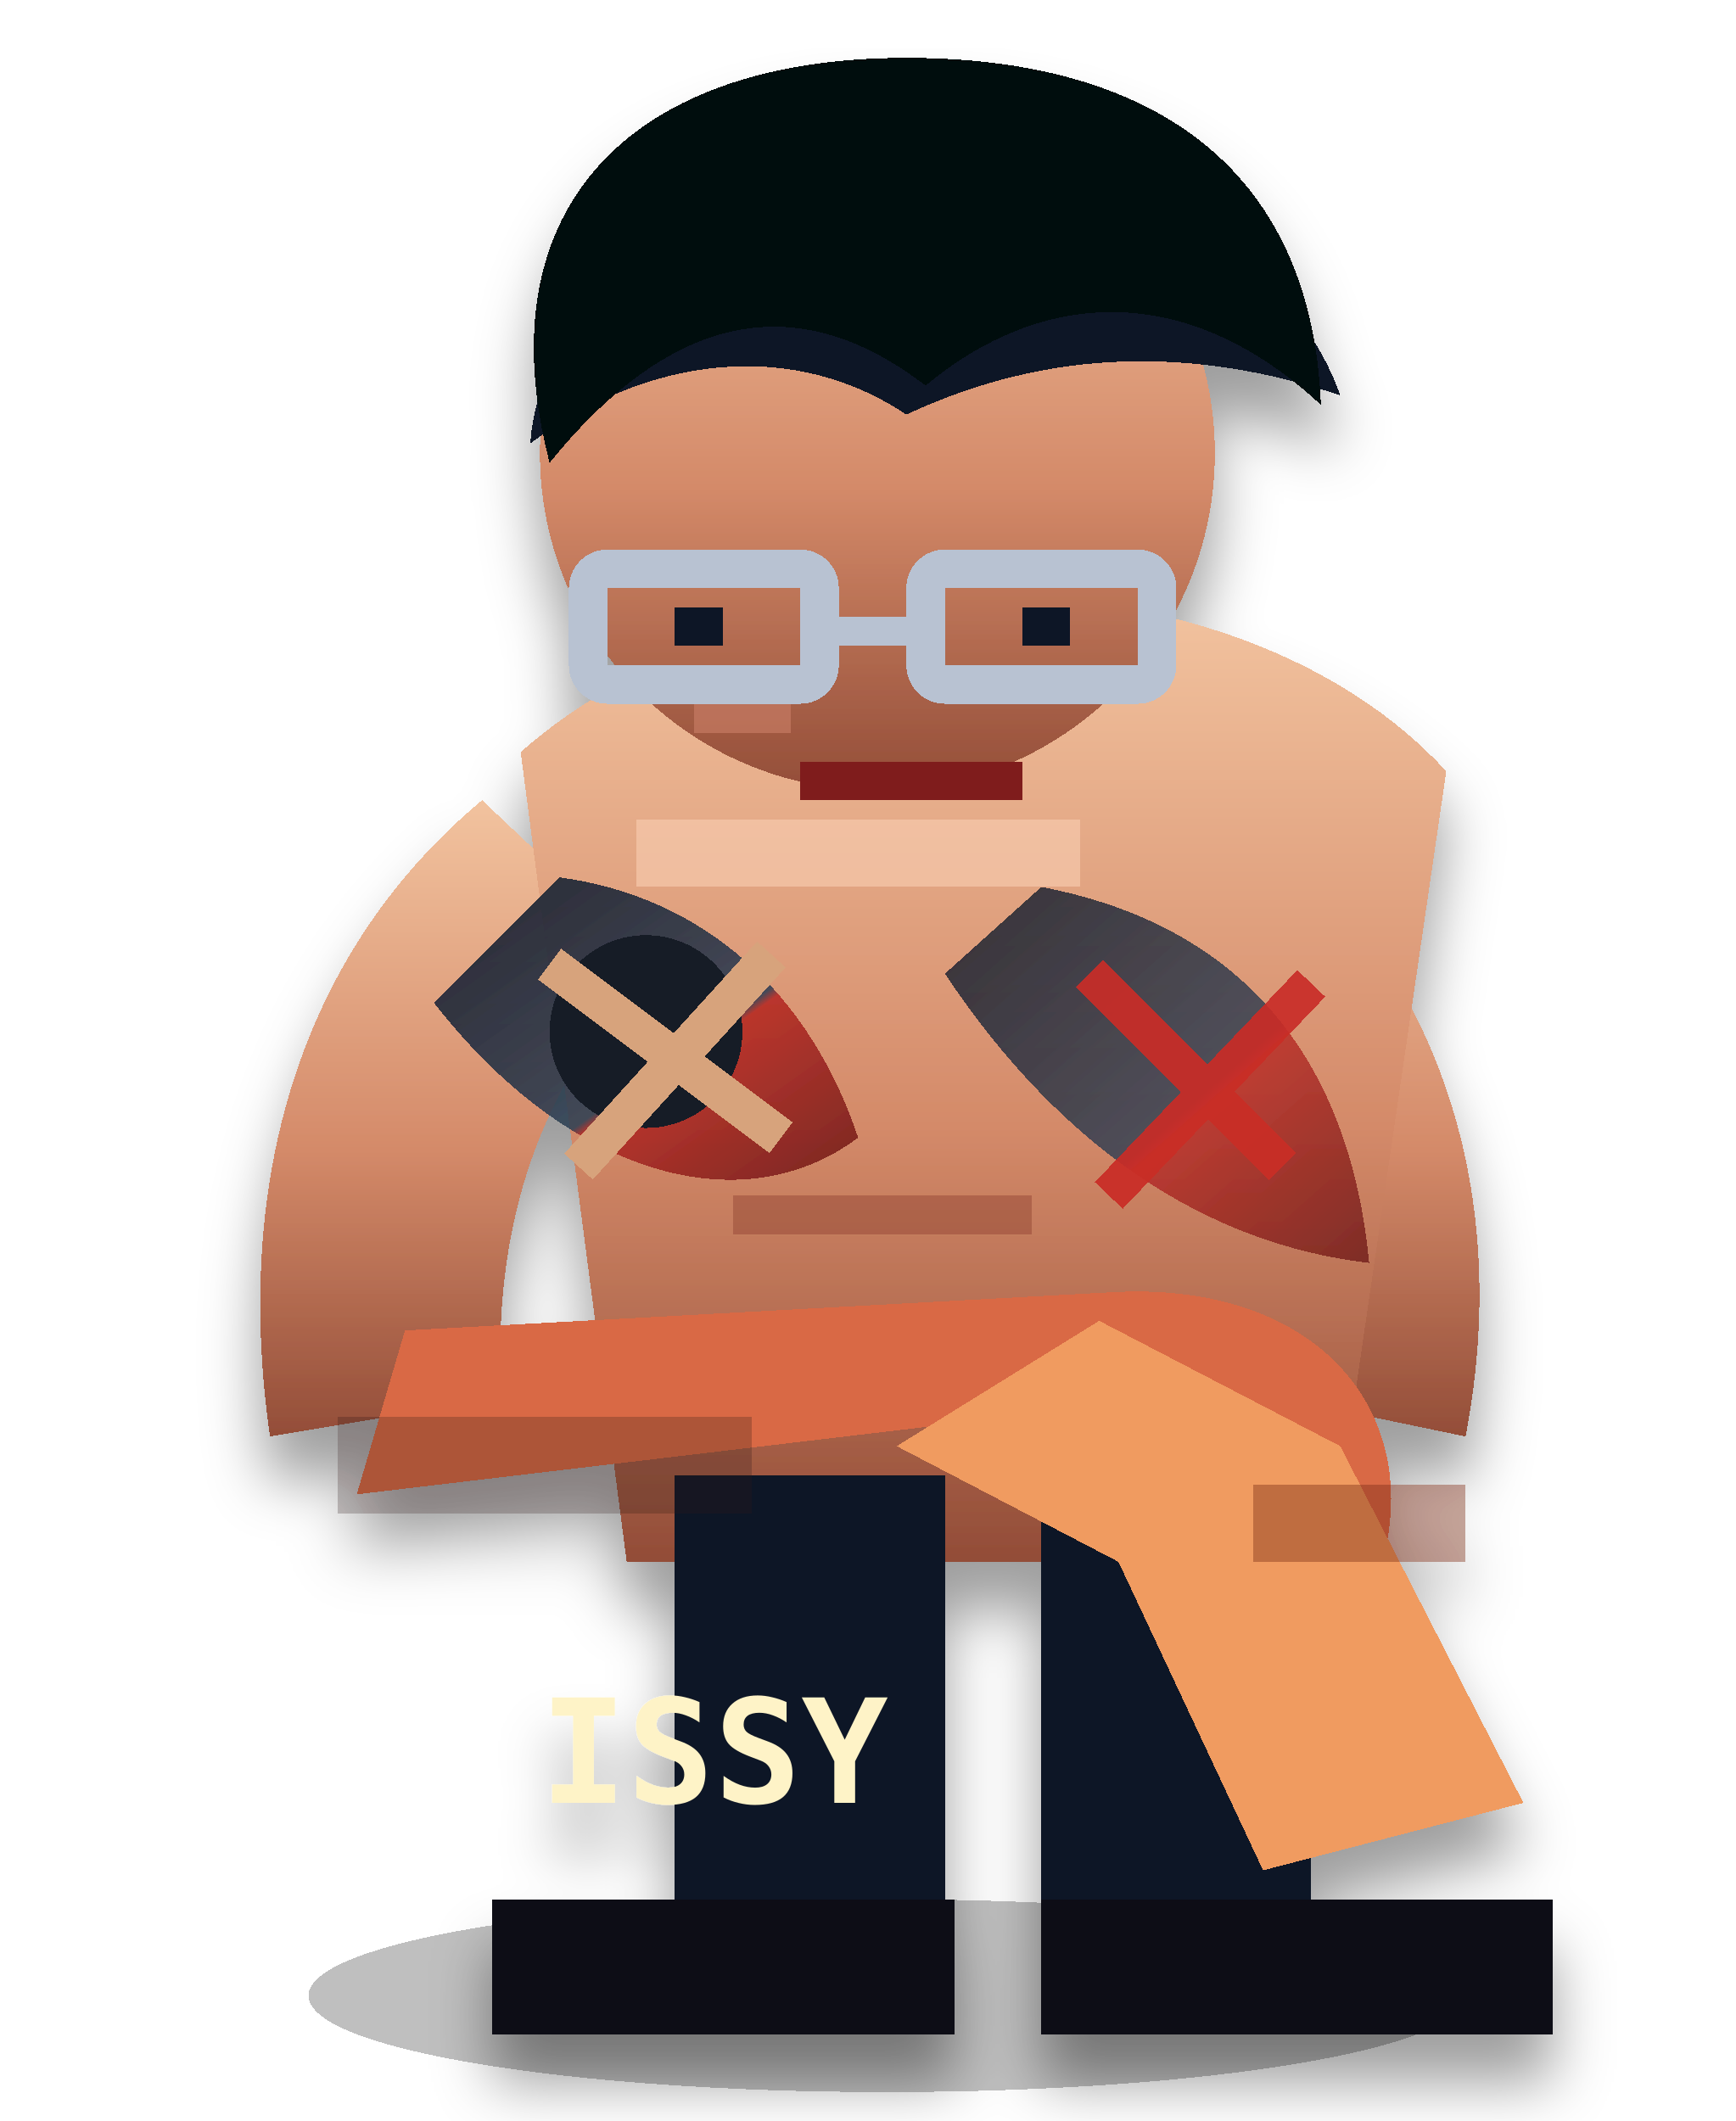
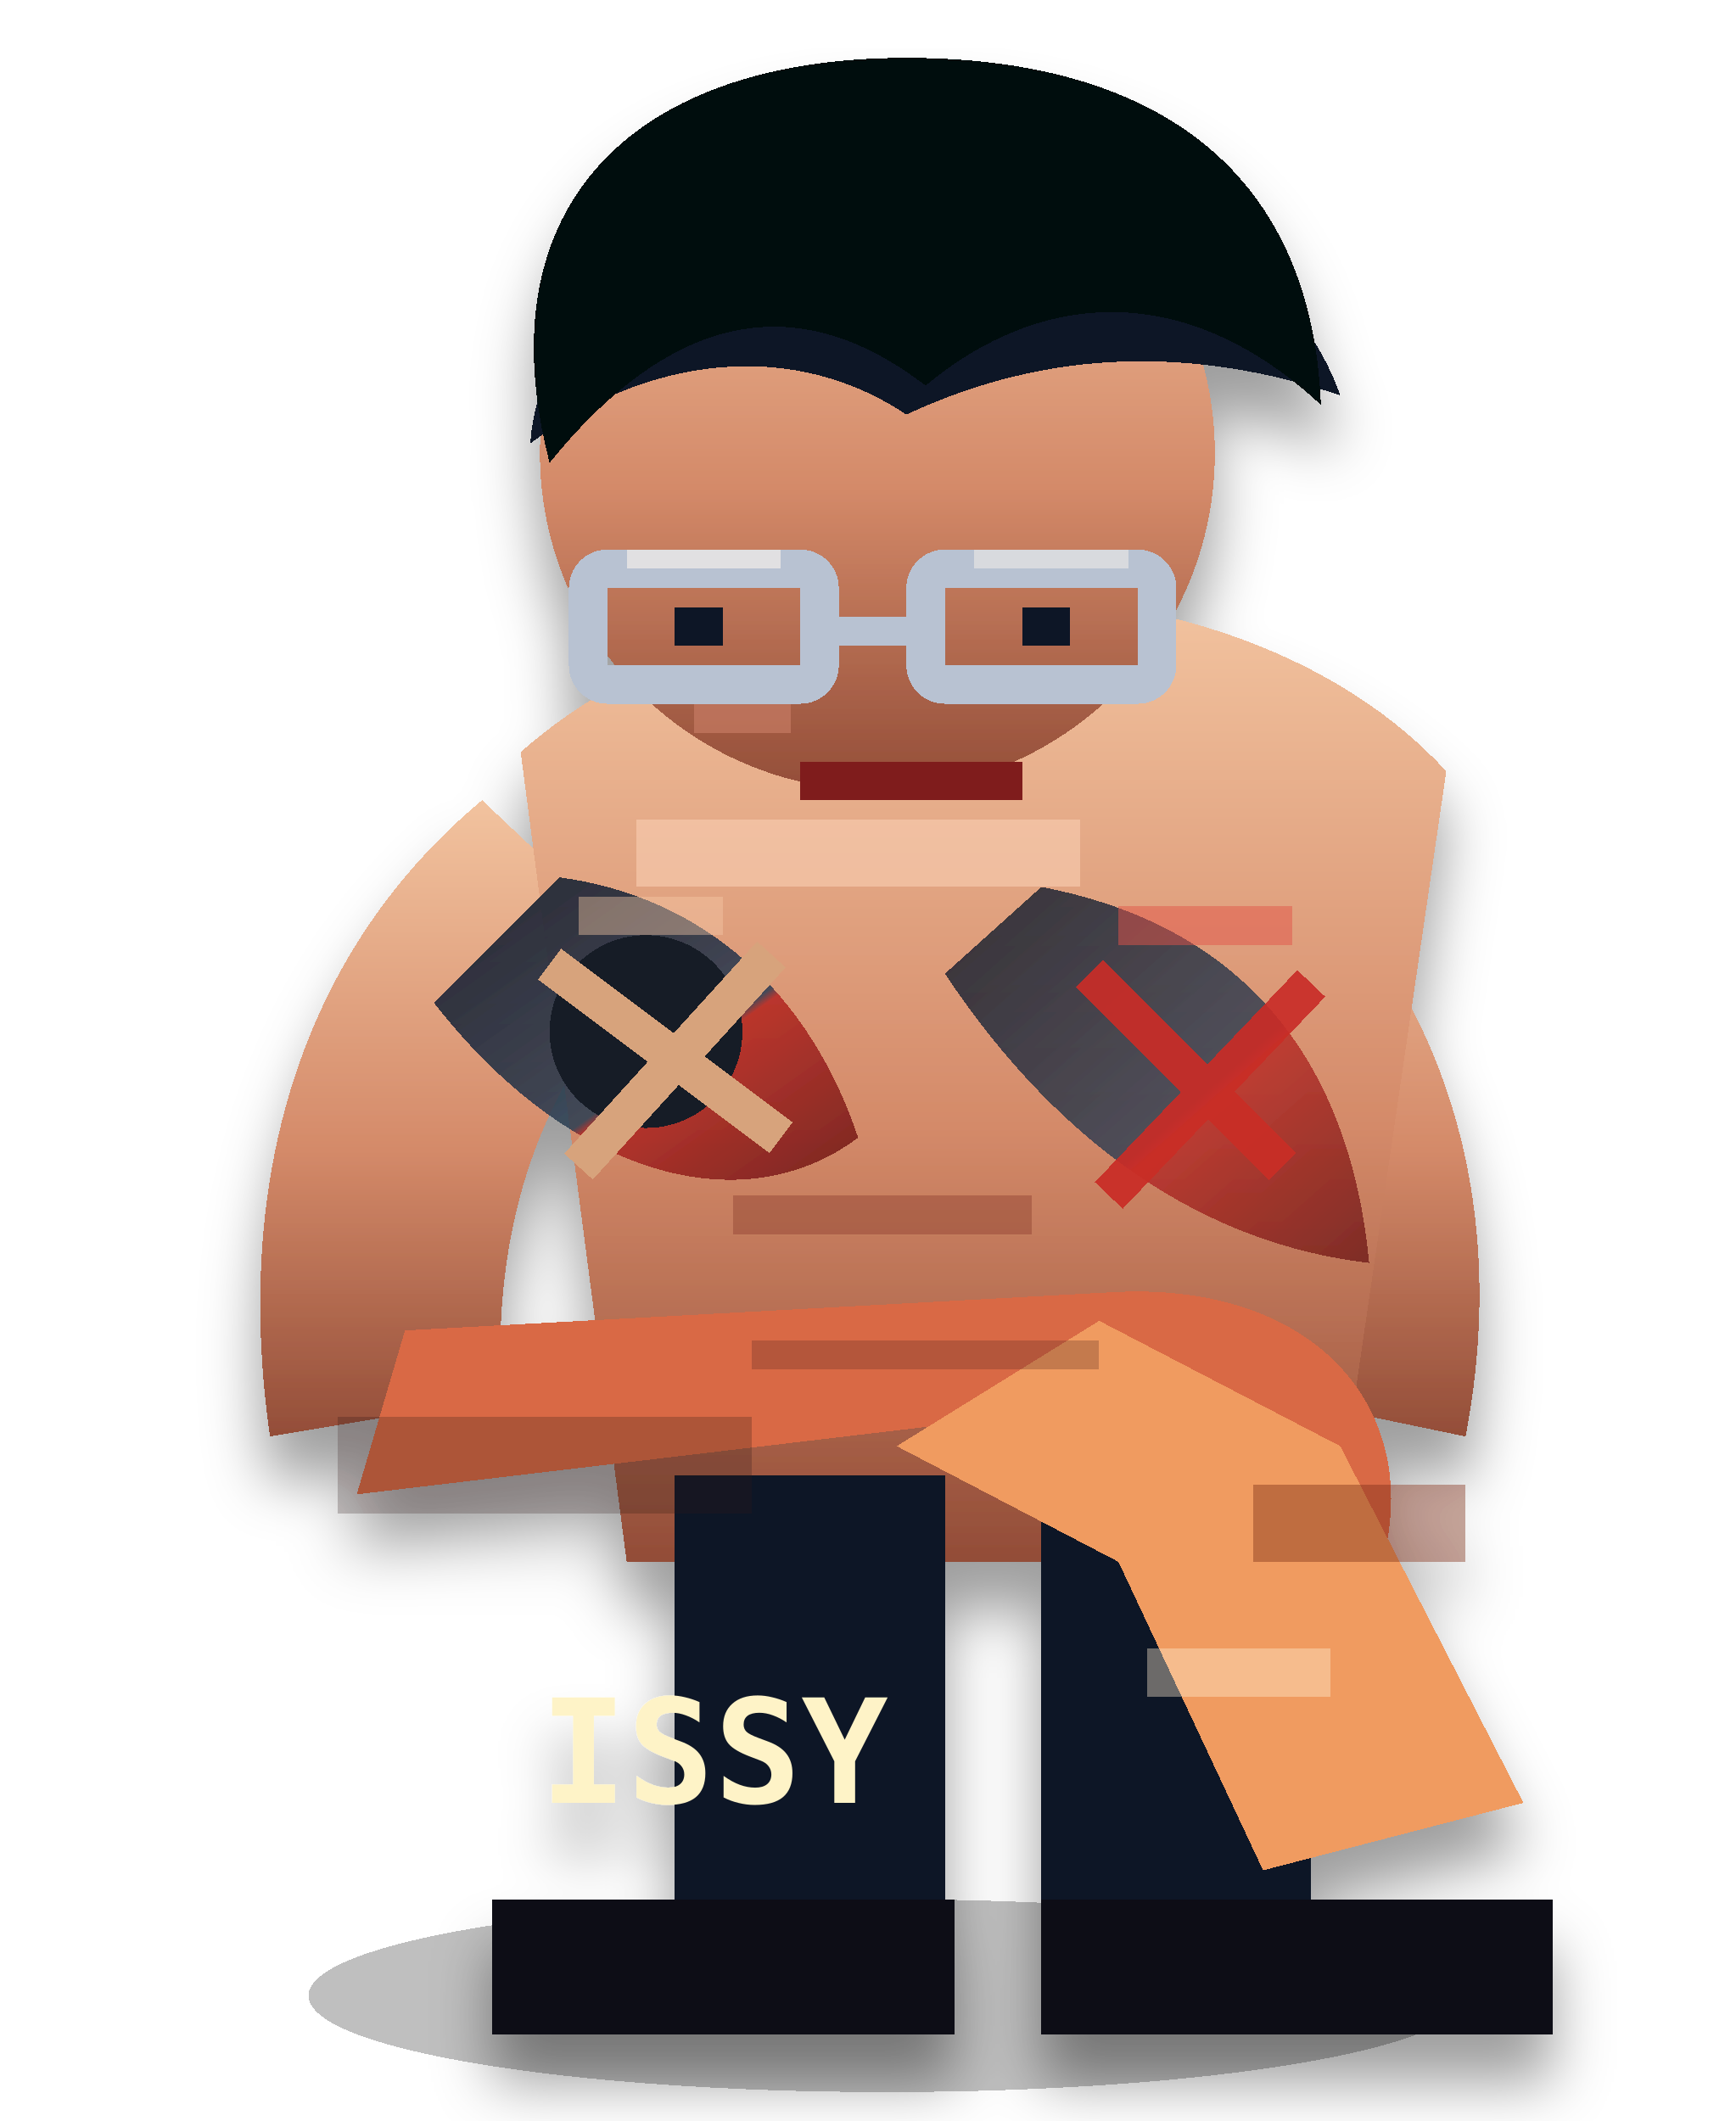
<svg xmlns="http://www.w3.org/2000/svg" viewBox="0 0 180 220" shape-rendering="crispEdges">
  <defs>
    <linearGradient id="skin" x1="0" x2="0" y1="0" y2="1">
      <stop offset="0" stop-color="#f2c39f" />
      <stop offset=".55" stop-color="#d48a69" />
      <stop offset="1" stop-color="#934d38" />
    </linearGradient>
    <linearGradient id="ink" x1="0" x2="1" y1="0" y2="1">
      <stop offset="0" stop-color="#111827" />
      <stop offset=".58" stop-color="#334155" />
      <stop offset=".6" stop-color="#b72b25" />
      <stop offset="1" stop-color="#6f1d1b" />
    </linearGradient>
    <filter id="shadow" x="-20%" y="-20%" width="140%" height="140%">
      <feDropShadow dx="0" dy="5" stdDeviation="3" flood-color="#000" flood-opacity=".38" />
    </filter>
  </defs>
  <ellipse cx="92" cy="207" rx="60" ry="10" fill="#000" opacity=".25" />
  <g filter="url(#shadow)">
    <path d="M50 83c-18 15-26 38-22 66l24-4c-1-18 4-33 16-45z" fill="url(#skin)" />
    <path d="M128 83c21 16 29 40 24 66l-24-5c2-18-4-33-18-44z" fill="url(#skin)" />
    <path d="M54 78c25-22 74-22 96 2l-12 82H65z" fill="url(#skin)" />
    <rect x="66" y="85" width="46" height="7" fill="#f5c8aa" opacity=".72" />
    <rect x="70" y="153" width="28" height="46" fill="#111827" />
    <rect x="108" y="153" width="28" height="46" fill="#111827" />
    <rect x="51" y="197" width="48" height="14" fill="#070a12" />
    <rect x="108" y="197" width="53" height="14" fill="#070a12" />
    <path d="M58 91c15 2 26 12 31 27-12 9-30 4-44-14z" fill="url(#ink)" opacity=".9" />
    <circle cx="67" cy="107" r="10" fill="#151a26" />
    <path d="M57 100l24 18M80 99l-20 22" stroke="#d7a37b" stroke-width="4" />
    <path d="M108 92c21 4 32 18 34 39-17-2-32-12-44-30z" fill="url(#ink)" opacity=".82" />
    <path d="M113 101l20 20M136 102l-21 22" stroke="#c92d27" stroke-width="4" opacity=".92" />
    <rect x="76" y="124" width="31" height="4" fill="#8b3f2d" opacity=".42" />
    <circle cx="91" cy="47" r="35" fill="url(#skin)" />
    <path d="M55 46c2-31 72-39 84-5-15-5-30-5-45 2-12-8-27-6-39 3z" fill="#111827" />
    <path d="M57 48c13-16 26-18 39-8 12-10 27-11 41 2-1-25-18-36-43-36-28 0-44 15-37 42z" fill="#05070c" />
    <rect x="61" y="59" width="24" height="12" rx="2" fill="none" stroke="#b8c2d2" stroke-width="4" />
    <rect x="96" y="59" width="24" height="12" rx="2" fill="none" stroke="#b8c2d2" stroke-width="4" />
    <rect x="85" y="64" width="11" height="3" fill="#b8c2d2" />
    <rect x="70" y="63" width="5" height="4" fill="#111827" />
    <rect x="106" y="63" width="5" height="4" fill="#111827" />
    <rect x="83" y="79" width="23" height="4" fill="#7f1d1d" />
    <rect x="72" y="73" width="10" height="3" fill="#c87d66" opacity=".65" />
    <path d="M42 138l74-4c24-1 35 17 24 36l-18-11c5-8 1-13-9-13l-76 9z" fill="#d96945" />
    <path d="M114 137l25 13 19 37-27 7-15-32-23-12z" fill="#f09b61" />
    <rect x="35" y="147" width="43" height="10" fill="#2f1b16" opacity=".26" />
    <rect x="130" y="154" width="22" height="8" fill="#7c2d12" opacity=".42" />
+     <rect x="65" y="57" width="16" height="2" fill="#fff7ed" opacity=".58" />
+     <rect x="101" y="57" width="16" height="2" fill="#fff7ed" opacity=".45" />
+     <rect x="60" y="93" width="15" height="4" fill="#f6c8a7" opacity=".42" />
+     <rect x="116" y="94" width="18" height="4" fill="#e25349" opacity=".5" />
+     <rect x="78" y="139" width="36" height="3" fill="#51251c" opacity=".28" />
+     <rect x="119" y="171" width="19" height="5" fill="#fff1d6" opacity=".38" />
    <text x="56" y="187" font-family="monospace" font-size="15" font-weight="900" fill="#fef3c7">ISSY</text>
  </g>
</svg>
